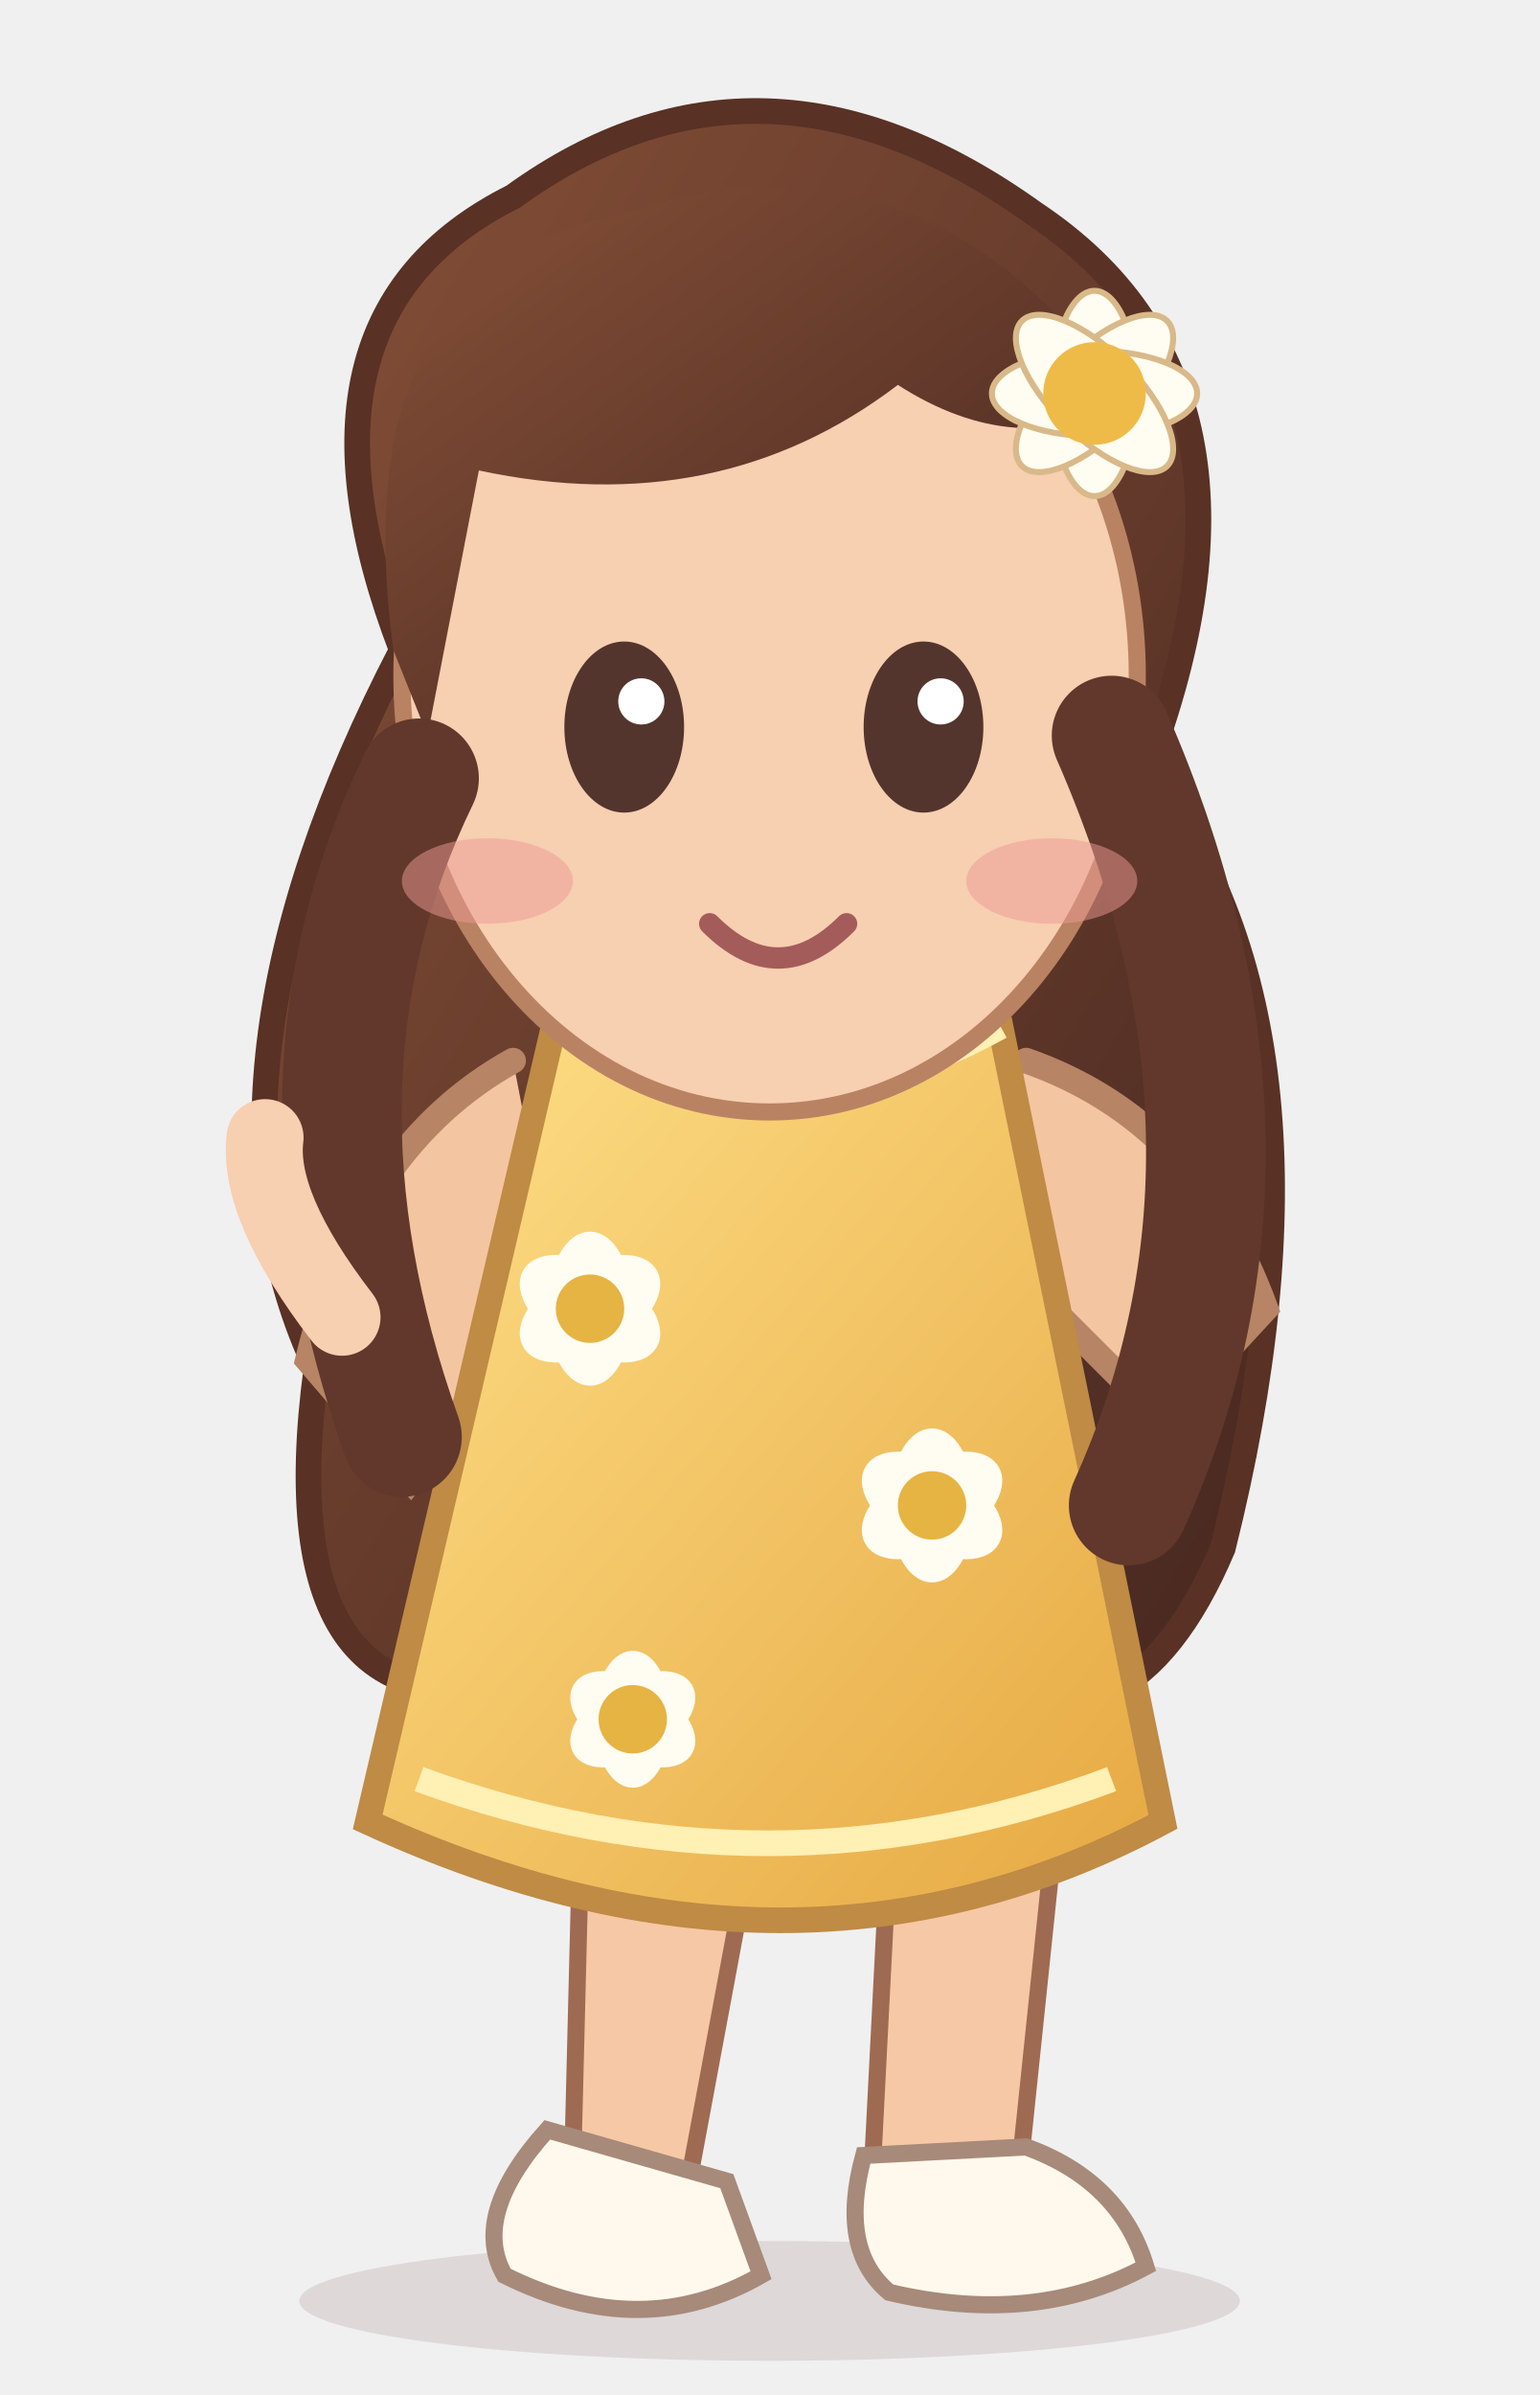
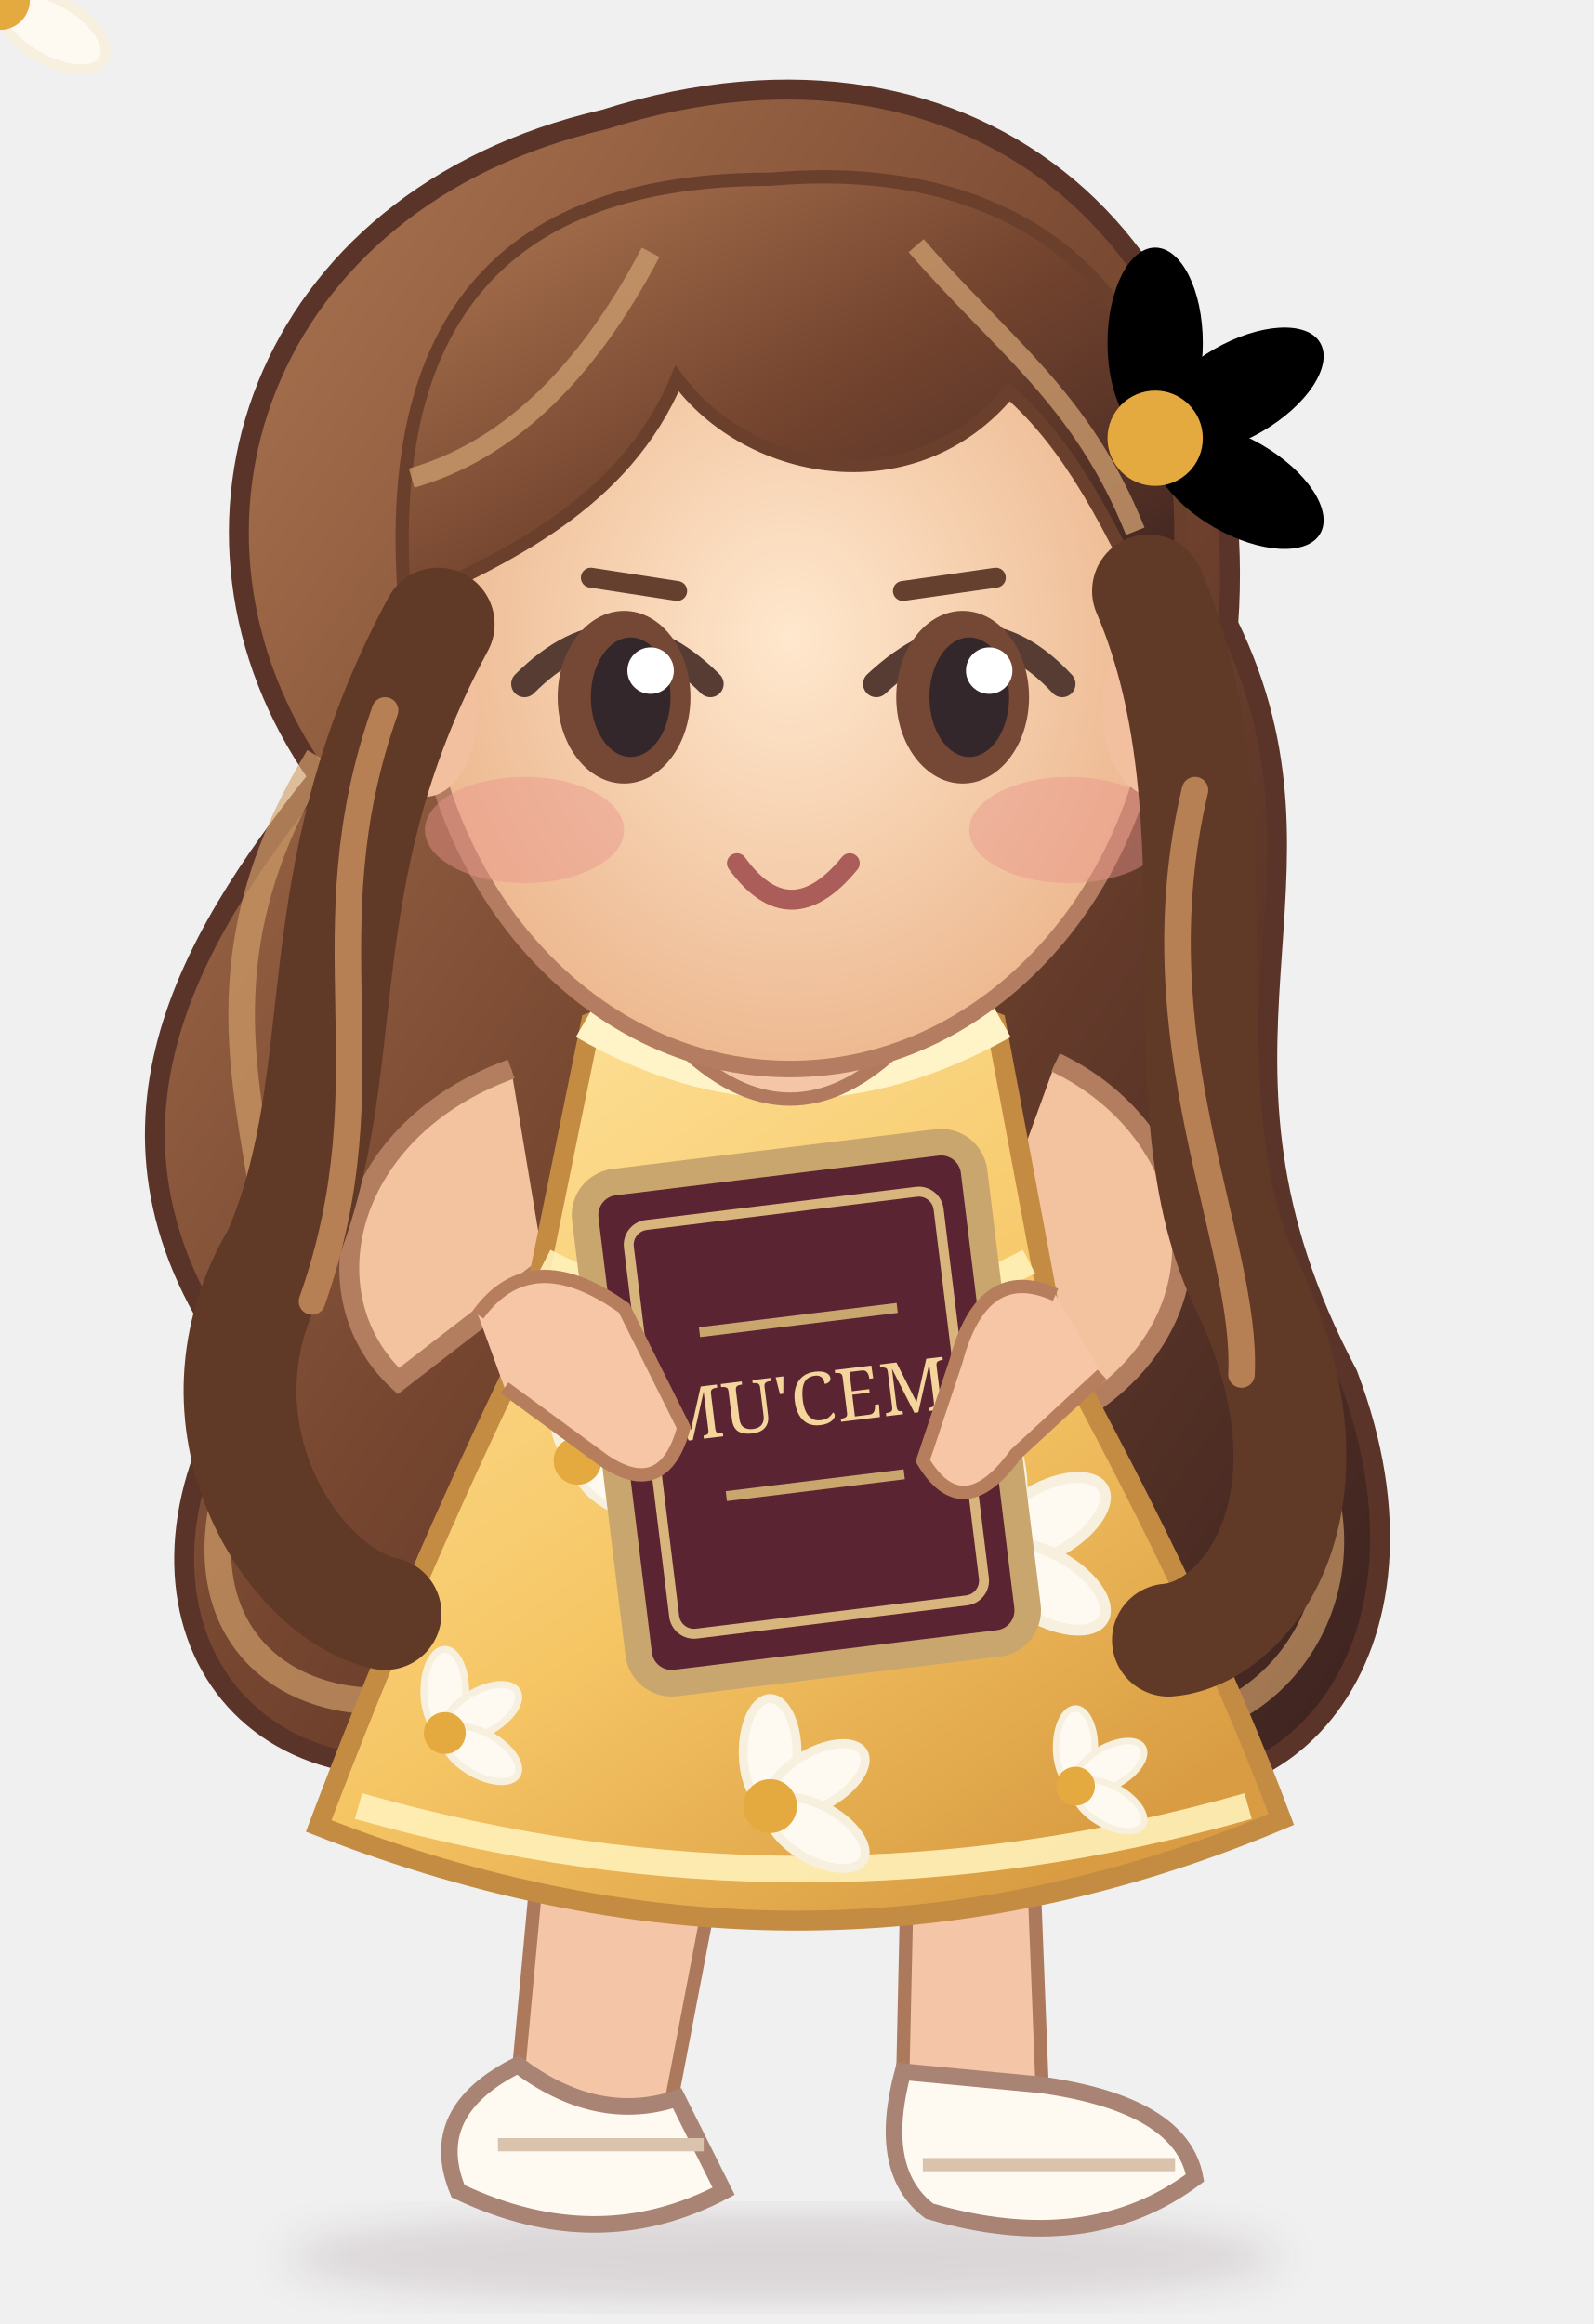
- <svg xmlns="http://www.w3.org/2000/svg" viewBox="0 0 180 280" role="img" aria-label="Papatya tokalı, sarı elbiseli küçük kız">
+ <svg xmlns="http://www.w3.org/2000/svg" viewBox="0 0 240 350">
  <defs>
-     <linearGradient id="hair" x2="1" y2="1">
-       <stop stop-color="#865038" />
-       <stop offset="1" stop-color="#45261f" />
+     <linearGradient id="h" x1="0" y1="0" x2="1" y2="1">
+       <stop stop-color="#b17a54" />
+       <stop offset=".48" stop-color="#75452f" />
+       <stop offset="1" stop-color="#38201e" />
    </linearGradient>
-     <linearGradient id="dress" x2="1" y2="1">
-       <stop stop-color="#ffe18a" />
-       <stop offset="1" stop-color="#e6a842" />
+     <linearGradient id="d" x2=".7" y2="1">
+       <stop stop-color="#ffe6a3" />
+       <stop offset=".6" stop-color="#f6c665" />
+       <stop offset="1" stop-color="#d99c42" />
    </linearGradient>
+     <radialGradient id="s">
+       <stop stop-color="#ffe8ce" />
+       <stop offset="1" stop-color="#edb991" />
+     </radialGradient>
+     <filter id="shadow">
+       <feGaussianBlur stdDeviation="3" />
+     </filter>
  </defs>
-   <ellipse cx="90" cy="269" rx="55" ry="7" fill="#54202d" opacity=".12" />
-   <path d="M47 76Q32 37 60 23Q89 2 121 25Q151 45 134 90Q158 121 143 181Q132 207 112 196Q88 216 64 196Q31 205 37 160Q21 126 47 76Z" fill="url(#hair)" stroke="#593125" stroke-width="3" />
-   <path d="M68 212L67 252Q69 261 80 258L88 215M104 215L102 254Q109 261 119 256L124 208" fill="#f6c8a6" stroke="#9f6a52" stroke-width="2" />
-   <path d="M64 249Q55 259 59 266Q75 274 89 266L85 255Z M101 252Q98 263 104 268Q121 272 134 265Q131 255 120 251Z" fill="#fff9ed" stroke="#a78a79" stroke-width="2" />
-   <path d="M60 124Q42 134 36 159L48 173L65 150M120 124Q140 131 148 153L136 166L115 145" fill="#f4c5a1" stroke="#b78465" stroke-width="3" stroke-linecap="round" />
-   <path d="M65 119Q90 109 117 120L136 213Q93 236 43 213Z" fill="url(#dress)" stroke="#bf8b45" stroke-width="3" />
-   <path d="M65 119Q90 135 117 120M49 208Q90 223 130 208" fill="none" stroke="#fff0b4" stroke-width="3" />
-   <g fill="#fffdf2" stroke="#fffdf2" stroke-width="2">
-     <g transform="translate(69 153)">
-       <ellipse ry="8" rx="4" />
-       <ellipse ry="8" rx="4" transform="rotate(60)" />
-       <ellipse ry="8" rx="4" transform="rotate(120)" />
+   <ellipse cx="118" cy="340" rx="75" ry="7" fill="#46232a" opacity=".13" filter="url(#shadow)" />
+   <path d="M48 117C22 80 39 30 91 18C148 0 189 38 185 94C204 133 177 158 203 207C219 249 193 278 163 267C137 293 96 279 75 264C34 275 15 240 37 207C10 172 28 142 48 117Z" fill="url(#h)" stroke="#5b3429" stroke-width="3" />
+   <path d="M48 114C20 160 54 184 35 221C27 245 42 258 61 256M176 106C201 150 173 180 196 216C208 237 194 259 176 260" fill="none" stroke="#d4a16c" stroke-width="4" opacity=".65" />
+   <path d="M82 270L78 313Q78 322 90 324L101 317L110 270M137 267L136 312Q137 324 150 322L157 315L155 264" fill="#f4c5a6" stroke="#ad795c" stroke-width="2" />
+   <path d="M78 311Q64 318 69 330Q90 340 109 330L102 316Q90 320 78 311ZM136 312Q132 327 140 333Q164 340 180 328Q178 317 157 314Z" fill="#fffaf1" stroke="#a98475" stroke-width="2.5" />
+   <path d="M75 323L106 323M139 326L177 326" stroke="#d9c3ad" stroke-width="2" />
+   <path d="M77 161C52 170 46 195 60 208L82 191M159 160C180 170 186 196 165 211L147 193" fill="#f3c29e" stroke="#b37d60" stroke-width="3" />
+   <path d="M89 154Q119 142 150 154L159 202Q181 242 193 274Q122 304 48 275Q62 238 79 203Z" fill="url(#d)" stroke="#c48c43" stroke-width="3" />
+   <path d="M82 190Q119 209 155 190M54 272Q121 291 188 272" fill="none" stroke="#fff1b8" stroke-width="4" opacity=".9" />
+   <path d="M88 154Q119 172 151 154" fill="none" stroke="#fff4c8" stroke-width="5" />
+   <g fill="#fffaf1" stroke="#f7f0df" stroke-width="1.5">
+     <g id="flower">
+       <ellipse cy="-9" ry="9" rx="4.5" />
+       <ellipse cy="-9" ry="9" rx="4.5" transform="rotate(60)" />
+       <ellipse cy="-9" ry="9" rx="4.5" transform="rotate(120)" />
+       <circle r="4.5" fill="#e4a93f" stroke="none" />
    </g>
-     <g transform="translate(109 176)">
-       <ellipse ry="8" rx="4" />
-       <ellipse ry="8" rx="4" transform="rotate(60)" />
-       <ellipse ry="8" rx="4" transform="rotate(120)" />
-     </g>
-     <g transform="translate(74 201)">
-       <ellipse ry="7" rx="3.5" />
-       <ellipse ry="7" rx="3.5" transform="rotate(60)" />
-       <ellipse ry="7" rx="3.5" transform="rotate(120)" />
-     </g>
+     <use href="#flower" transform="translate(87 220) scale(.8)" />
+     <use href="#flower" transform="translate(149 234) scale(1.1)" />
+     <use href="#flower" transform="translate(116 272) scale(.9)" />
+     <use href="#flower" transform="translate(67 261) scale(.7)" />
+     <use href="#flower" transform="translate(162 269) scale(.65)" />
+     <use href="#flower" transform="translate(131 197) scale(.55)" />
  </g>
-   <g fill="#e6b443">
-     <circle cx="69" cy="153" r="4" />
-     <circle cx="109" cy="176" r="4" />
-     <circle cx="74" cy="201" r="4" />
+   <path d="M105 137L103 158Q120 174 137 156L134 136" fill="#f4c6a7" stroke="#b17a5f" stroke-width="2" />
+   <ellipse cx="119" cy="96" rx="56" ry="65" fill="url(#s)" stroke="#b47d61" stroke-width="2.5" />
+   <ellipse cx="64" cy="107" rx="8" ry="13" fill="#f2c09e" />
+   <ellipse cx="174" cy="107" rx="8" ry="13" fill="#f2c09e" />
+   <path d="M61 91C57 42 82 27 116 27C161 23 185 52 176 98C167 78 161 67 152 59C138 76 113 72 102 57C94 76 76 84 61 91Z" fill="url(#h)" stroke="#6a402d" stroke-width="2" />
+   <path d="M98 38C88 57 76 68 62 72M138 37C151 52 163 60 171 80" stroke="#c99a6d" stroke-width="3" fill="none" opacity=".8" />
+   <path d="M79 103Q93 89 107 103M132 103Q147 89 160 103" stroke="#573c33" stroke-width="4" fill="none" stroke-linecap="round" />
+   <ellipse cx="94" cy="105" rx="10" ry="13" fill="#754735" />
+   <ellipse cx="145" cy="105" rx="10" ry="13" fill="#754735" />
+   <ellipse cx="95" cy="105" rx="6" ry="9" fill="#33272b" />
+   <ellipse cx="146" cy="105" rx="6" ry="9" fill="#33272b" />
+   <circle cx="98" cy="101" r="3.5" fill="#fff" />
+   <circle cx="149" cy="101" r="3.5" fill="#fff" />
+   <path d="M89 87L102 89M136 89L150 87" stroke="#65402f" stroke-width="3" stroke-linecap="round" />
+   <ellipse cx="79" cy="125" rx="15" ry="8" fill="#e9958b" opacity=".45" />
+   <ellipse cx="161" cy="125" rx="15" ry="8" fill="#e9958b" opacity=".45" />
+   <path d="M111 130Q119 141 128 130" fill="none" stroke="#aa5d59" stroke-width="3" stroke-linecap="round" />
+   <path d="M66 94C45 133 54 161 42 189C27 214 44 240 58 243M173 89C188 124 174 166 188 194C203 226 188 246 176 247" fill="none" stroke="#603927" stroke-width="17" stroke-linecap="round" />
+   <path d="M58 107C46 141 59 162 47 196M180 119C171 157 188 187 187 207" fill="none" stroke="#b77f54" stroke-width="4" stroke-linecap="round" />
+   <g transform="translate(174 66) scale(1.1)">
+     <use href="#flower" transform="scale(1.45)" />
  </g>
-   <ellipse cx="90" cy="79" rx="43" ry="51" fill="#f7cfb1" stroke="#b98263" stroke-width="2" />
-   <path d="M46 76Q40 31 73 25Q108 13 132 47Q119 54 105 45Q84 61 56 55L50 86Z" fill="url(#hair)" />
-   <path d="M49 91Q32 126 47 168M130 86Q151 134 132 176" fill="none" stroke="#61382b" stroke-width="14" stroke-linecap="round" />
-   <ellipse cx="73" cy="85" rx="7" ry="10" fill="#53352e" />
-   <ellipse cx="108" cy="85" rx="7" ry="10" fill="#53352e" />
-   <circle cx="75" cy="82" r="2.7" fill="white" />
-   <circle cx="110" cy="82" r="2.7" fill="white" />
-   <ellipse cx="57" cy="103" rx="10" ry="5" fill="#ed9994" opacity=".5" />
-   <ellipse cx="123" cy="103" rx="10" ry="5" fill="#ed9994" opacity=".5" />
-   <path d="M83 108Q91 116 99 108" fill="none" stroke="#a45c5b" stroke-width="2.5" stroke-linecap="round" />
-   <g transform="translate(128 46)">
-     <g fill="#fffdf1" stroke="#d9b989" stroke-width=".7">
-       <ellipse ry="12" rx="5" />
-       <ellipse ry="12" rx="5" transform="rotate(45)" />
-       <ellipse ry="12" rx="5" transform="rotate(90)" />
-       <ellipse ry="12" rx="5" transform="rotate(135)" />
-     </g>
-     <circle r="6" fill="#efbb48" />
+   <g transform="rotate(-7 119 205)">
+     <rect x="91" y="175" width="59" height="76" rx="5" fill="#5b2433" stroke="#c9a66e" stroke-width="4" />
+     <rect x="97" y="182" width="47" height="62" rx="3" fill="none" stroke="#d8b57c" stroke-width="1.5" />
+     <path d="M106 199H136M107 224H134" stroke="#c9a66e" stroke-width="1.5" />
+     <text x="120" y="215" text-anchor="middle" fill="#f4d59b" font-size="11" font-family="serif">MU'CEM</text>
  </g>
-   <path d="M40 154Q30 141 31 133" stroke="#f7cfb1" stroke-width="9" fill="none" stroke-linecap="round" />
+   <path d="M72 198Q80 187 94 197L103 215Q100 226 91 220L76 209M159 195Q148 190 144 205L139 220Q145 230 153 219L166 207" fill="#f6c6a7" stroke="#b67e5d" stroke-width="2" />
</svg>
